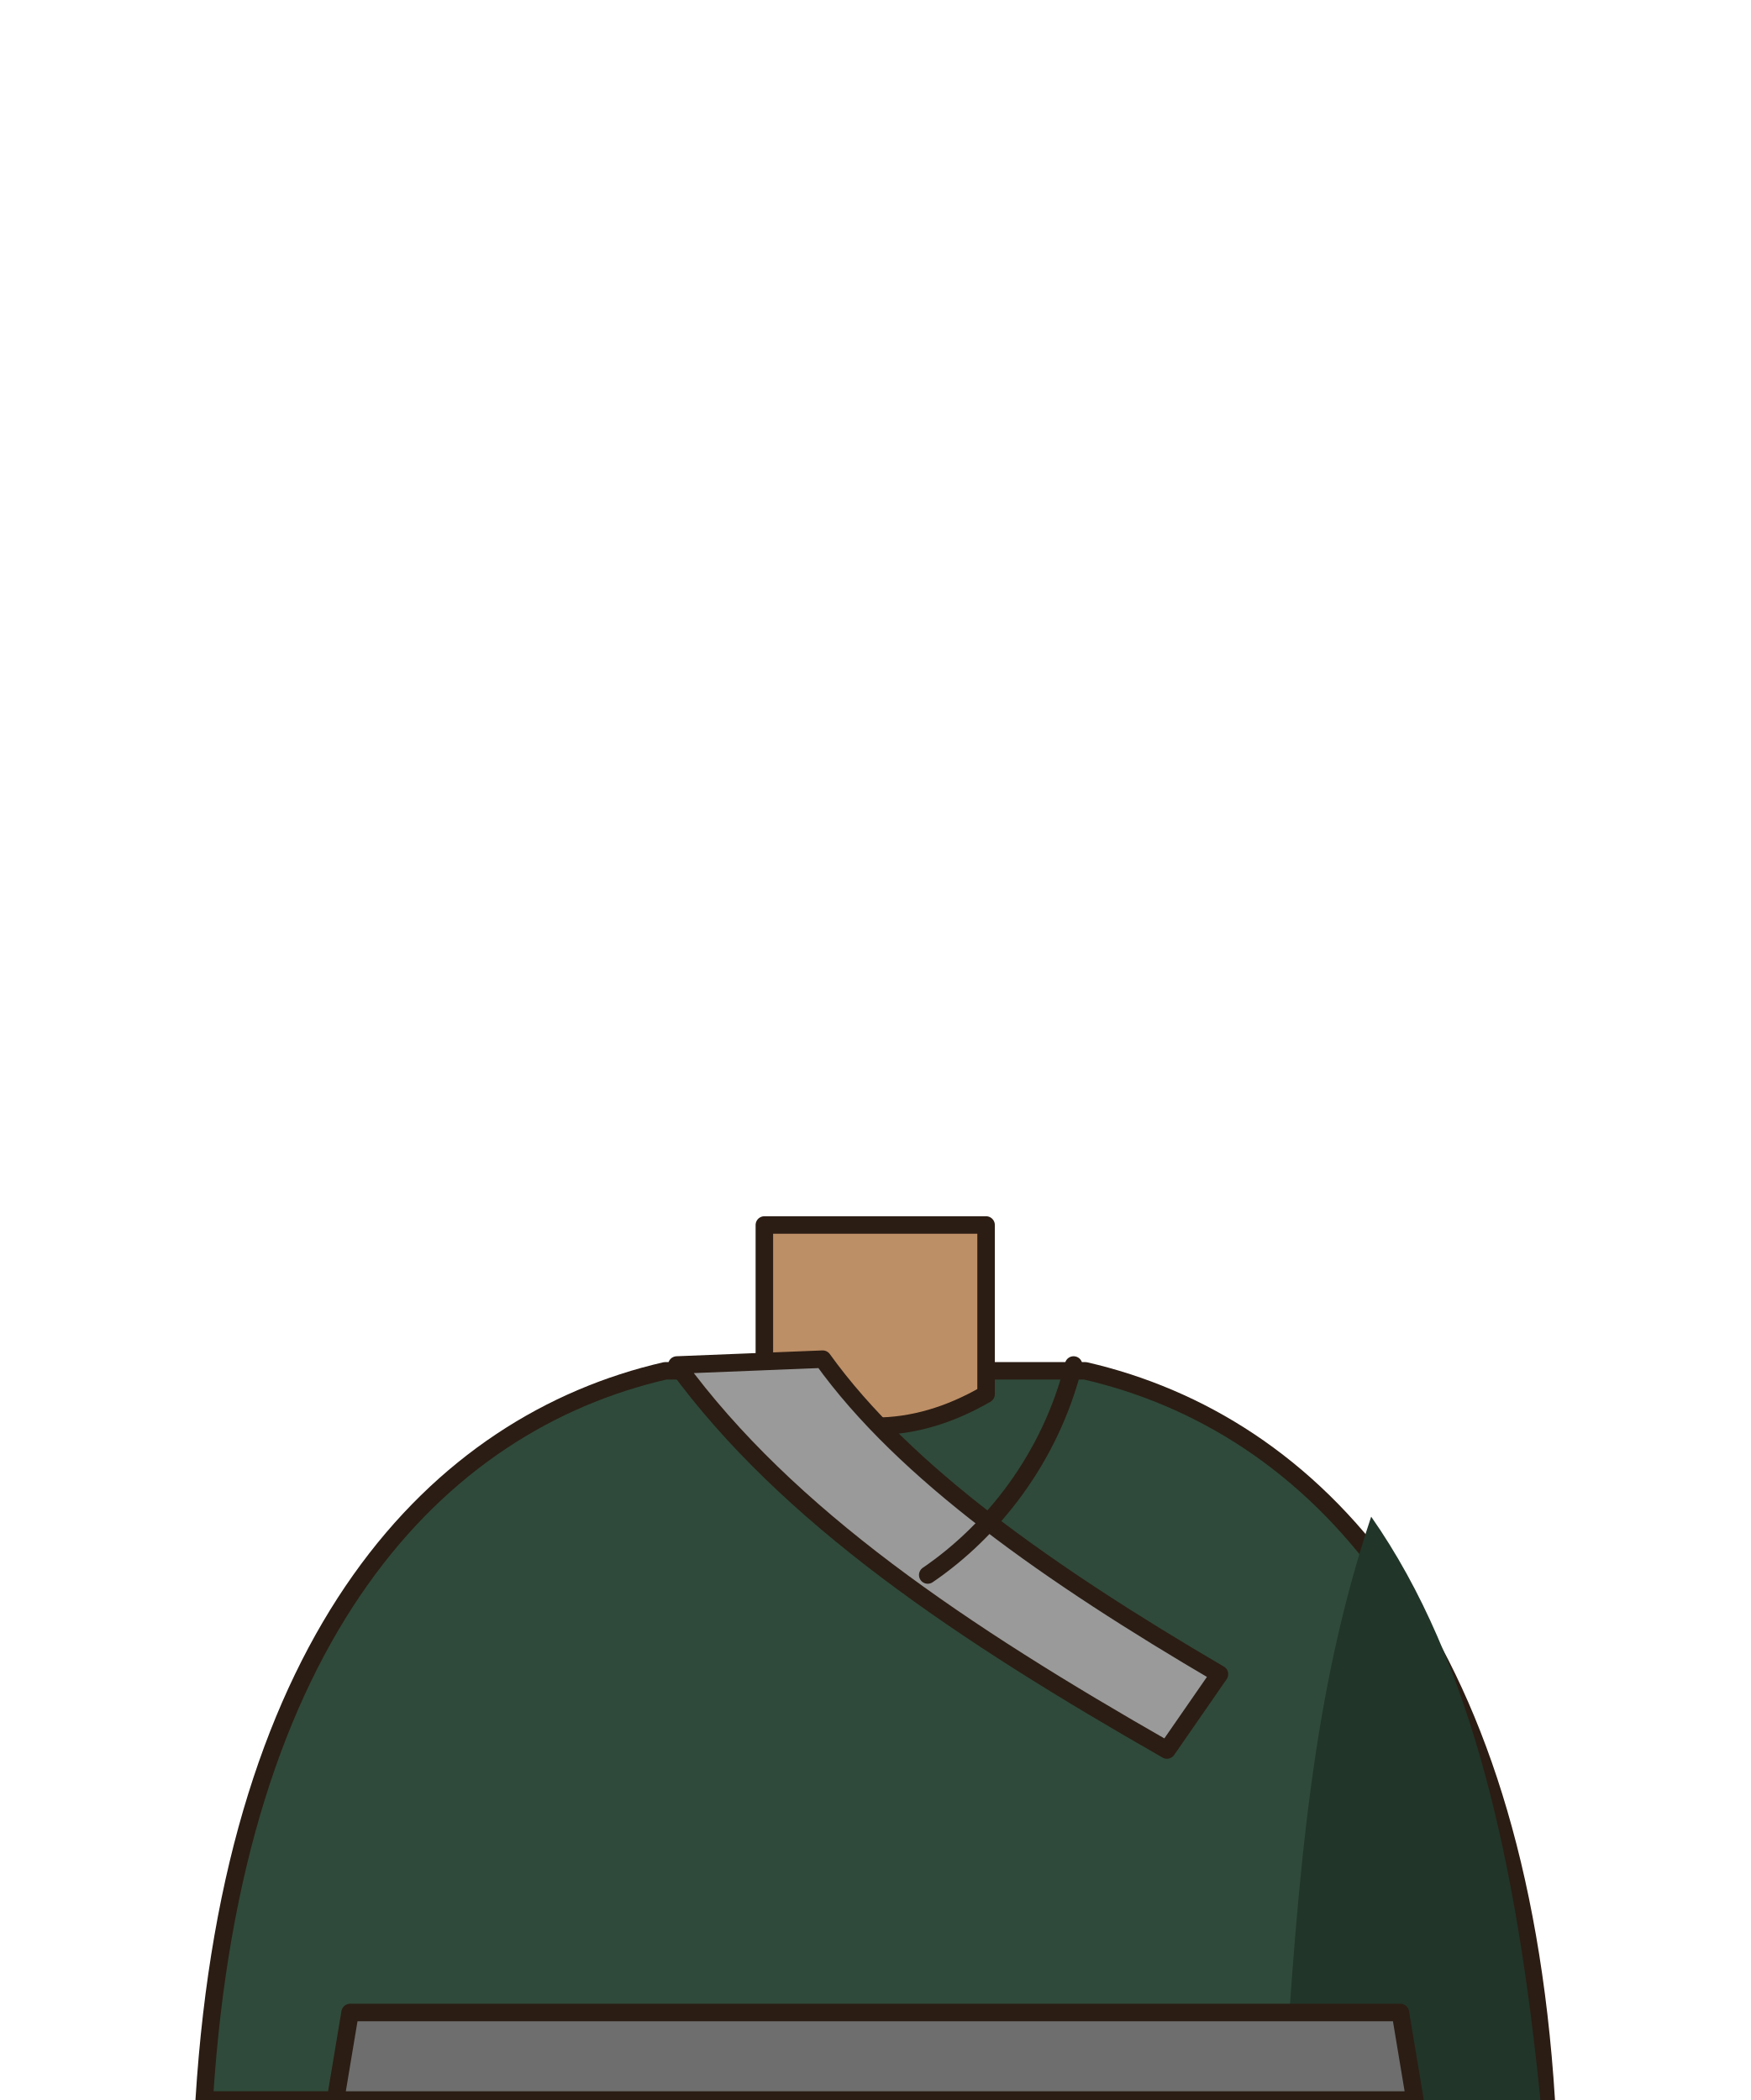
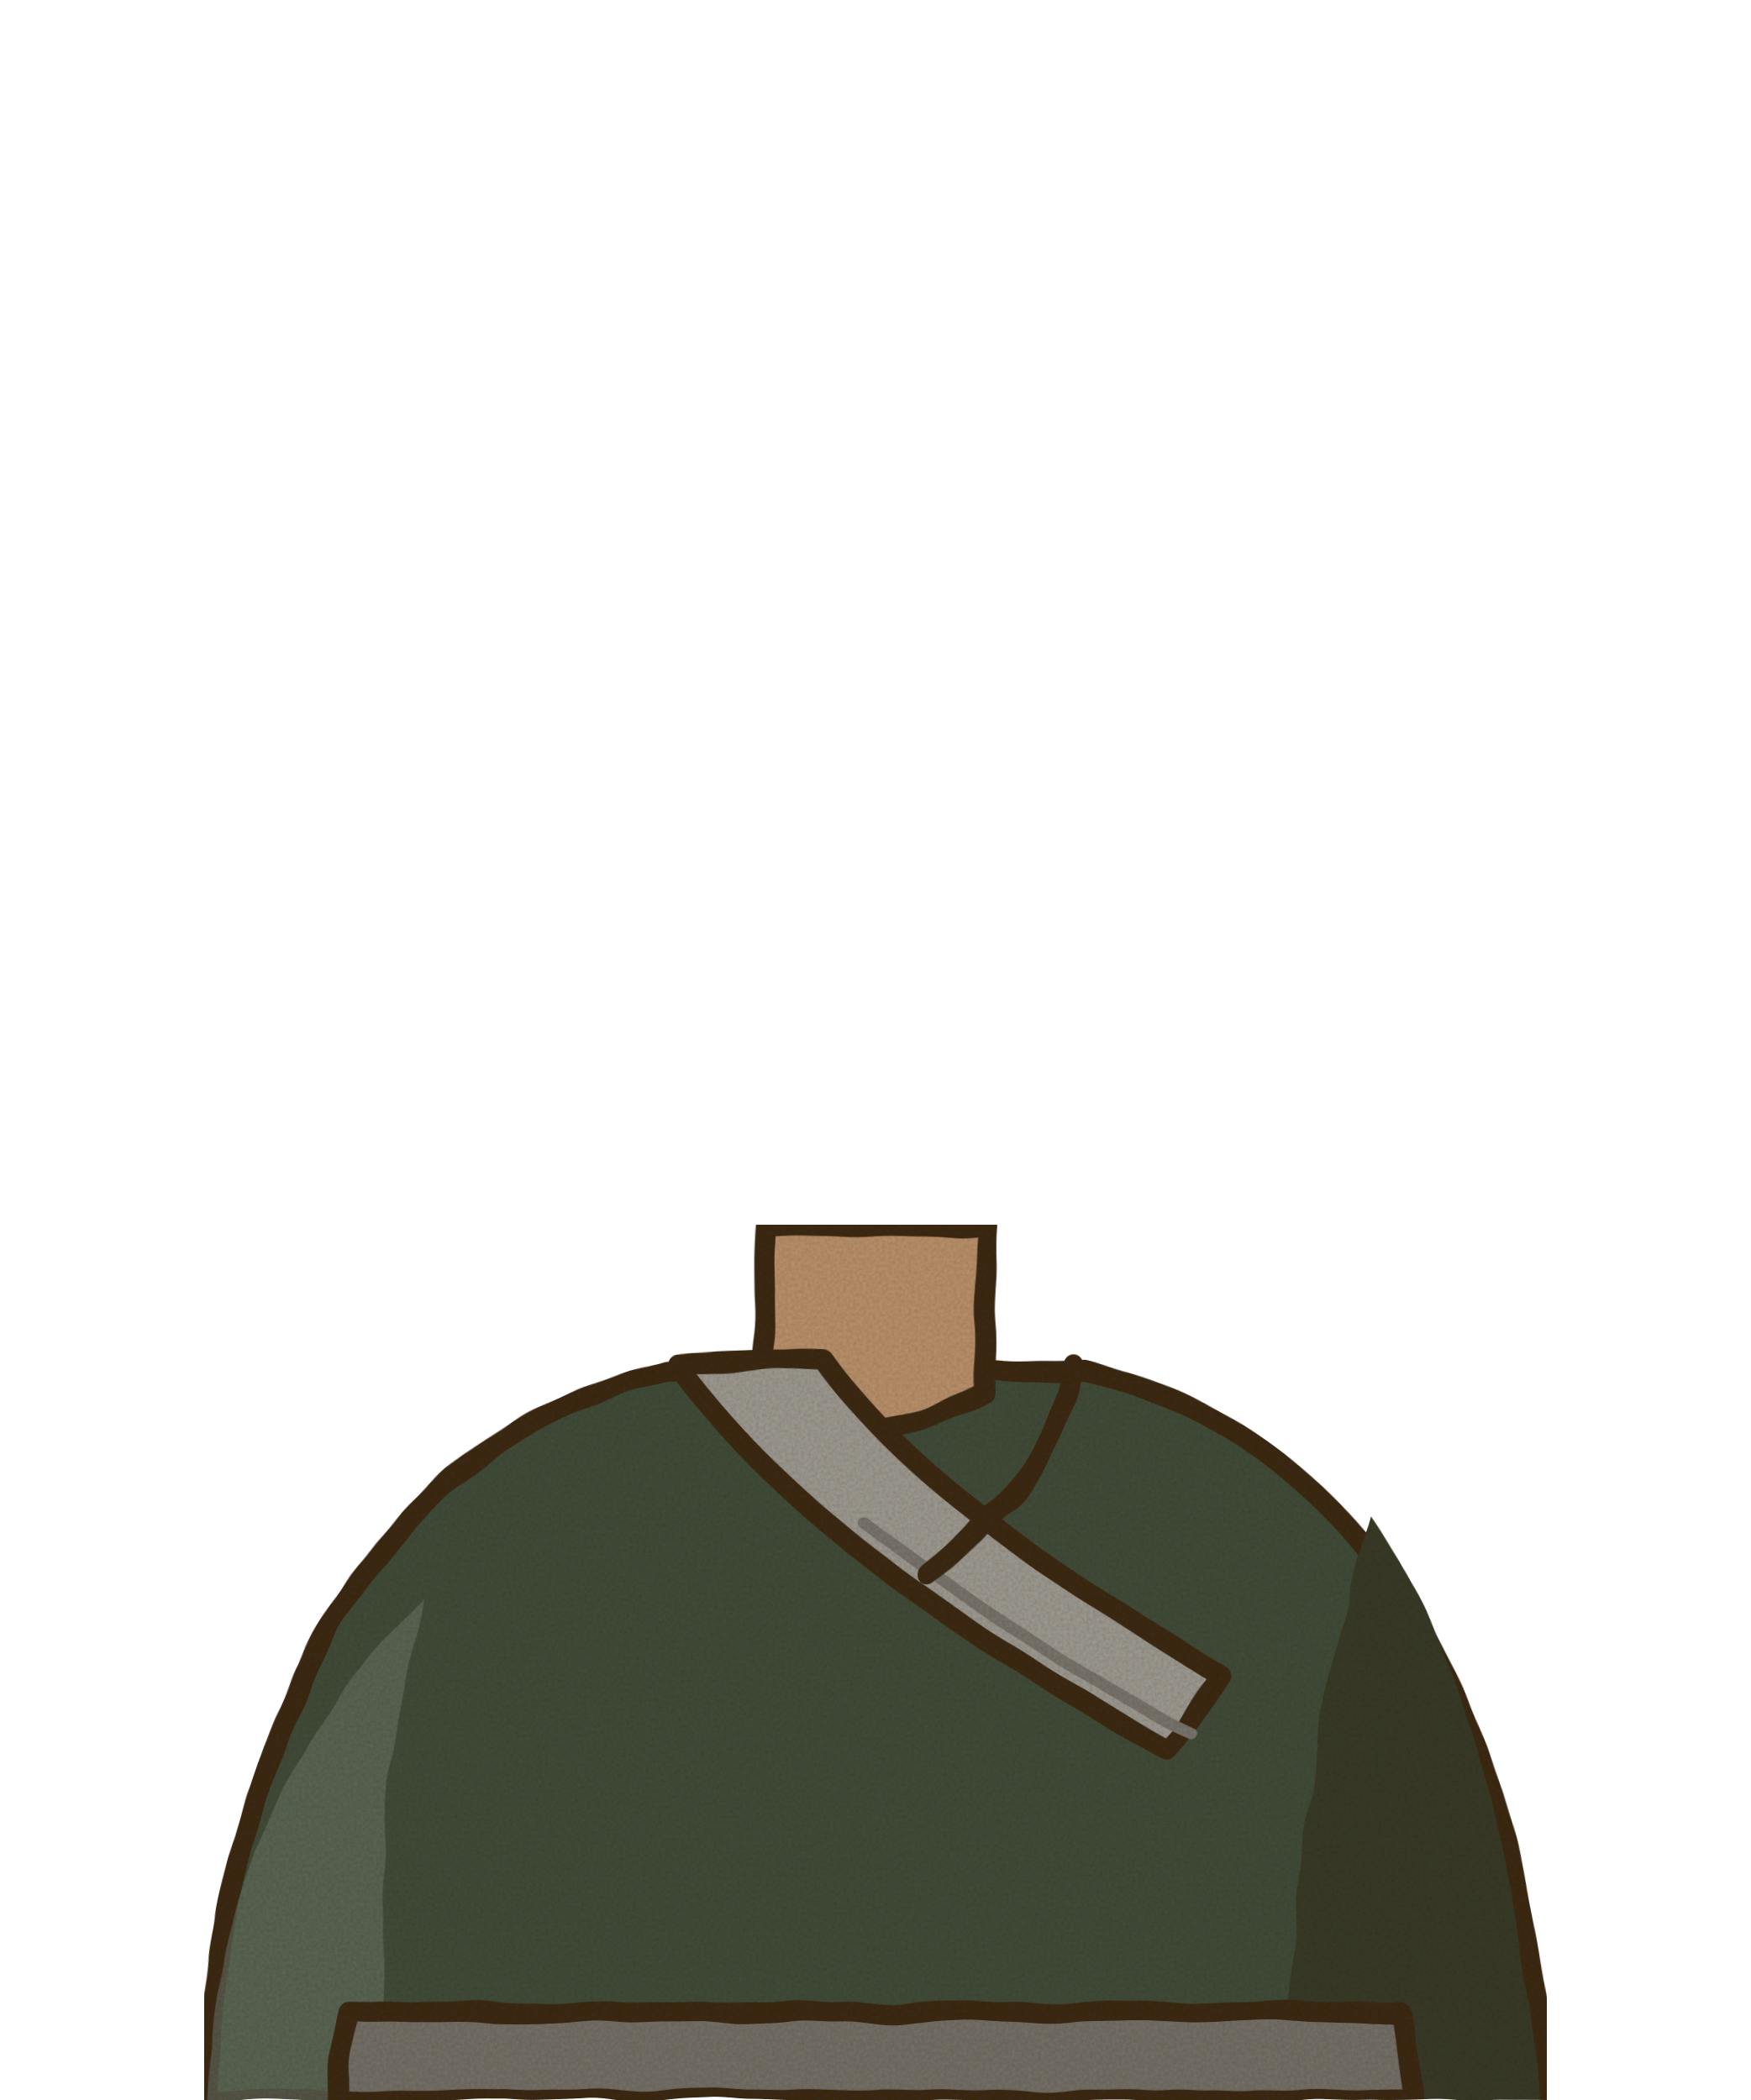
<svg xmlns="http://www.w3.org/2000/svg" viewBox="0 0 600 720" width="600" height="720">
-   <defs />
-   <g stroke="#2b1d14" stroke-width="6" stroke-linejoin="round" stroke-linecap="round">
-     <path d="M 70 720 C 80 560 150 488 228 470 L 372 470 C 450 488 520 560 530 720 Z" fill="#2f4a3a" />
-     <path d="M 470 520 C 505 570 520 640 528 720 L 440 720 C 445 640 450 580 470 520 Z" fill="#213529" stroke="none" />
-     <path d="M 262 420 L 262 478 Q 300 500 338 478 L 338 420 Z" fill="#bd8f66" />
-     <path d="M 232 468 C 270 520 330 560 400 600 L 418 574 C 360 540 310 505 282 466 Z" fill="#9a9a9a" />
-     <path d="M 368 468 C 360 500 340 525 318 540" fill="none" />
-     <path d="M 120 690 L 480 690 L 485 720 L 115 720 Z" fill="#6e6e6e" />
+   <defs>
+     <filter id="ink" x="-5%" y="-5%" width="110%" height="110%">
+       <feTurbulence type="fractalNoise" baseFrequency="0.035" numOctaves="2" seed="3" result="n" />
+       <feDisplacementMap in="SourceGraphic" in2="n" scale="4" />
+     </filter>
+     <filter id="paper" x="0" y="0" width="100%" height="100%">
+       <feTurbulence type="fractalNoise" baseFrequency="0.9" numOctaves="3" seed="7" result="t" />
+       <feColorMatrix in="t" type="matrix" values="0 0 0 0 0.45  0 0 0 0 0.33  0 0 0 0 0.2  0 0 0 0.5 0" result="tc" />
+       <feComposite in="tc" in2="SourceAlpha" operator="in" result="tx" />
+       <feBlend in="SourceGraphic" in2="tx" mode="multiply" result="m" />
+       <feColorMatrix in="m" type="matrix" values="0.86 0.12 0.02 0 0.02  0.06 0.88 0.06 0 0.01  0.04 0.1 0.8 0 0  0 0 0 1 0" />
+     </filter>
+   </defs>
+   <g filter="url(#paper)">
+     <g filter="url(#ink)" stroke="#2b1d14" stroke-width="7" stroke-linejoin="round" stroke-linecap="round">
+       <path d="M 70 720 C 80 560 150 488 228 470 L 372 470 C 450 488 520 560 530 720 Z" fill="#2f4a3a" />
+       <path d="M 470 520 C 505 570 520 640 528 720 L 440 720 C 445 640 450 580 470 520 Z" fill="#213529" stroke="none" />
+       <path d="M 70 720 C 76 640 105 585 145 548 C 130 610 128 670 135 720 Z" fill="#63776b" stroke="none" opacity=".6" />
+       <path d="M 262 420 L 262 478 Q 300 500 338 478 L 338 420 Z" fill="#bd8f66" />
+       <path d="M 232 468 C 270 520 330 560 400 600 L 418 574 C 360 540 310 505 282 466 Z" fill="#9a9a9a" />
+       <path d="M 296 522 C 336 552 372 576 408 594" fill="none" stroke="#737373" stroke-width="4" />
+       <path d="M 368 468 C 360 500 340 525 318 540" fill="none" />
+       <path d="M 120 690 L 480 690 L 485 720 L 115 720 Z" fill="#6e6e6e" />
+     </g>
  </g>
</svg>
